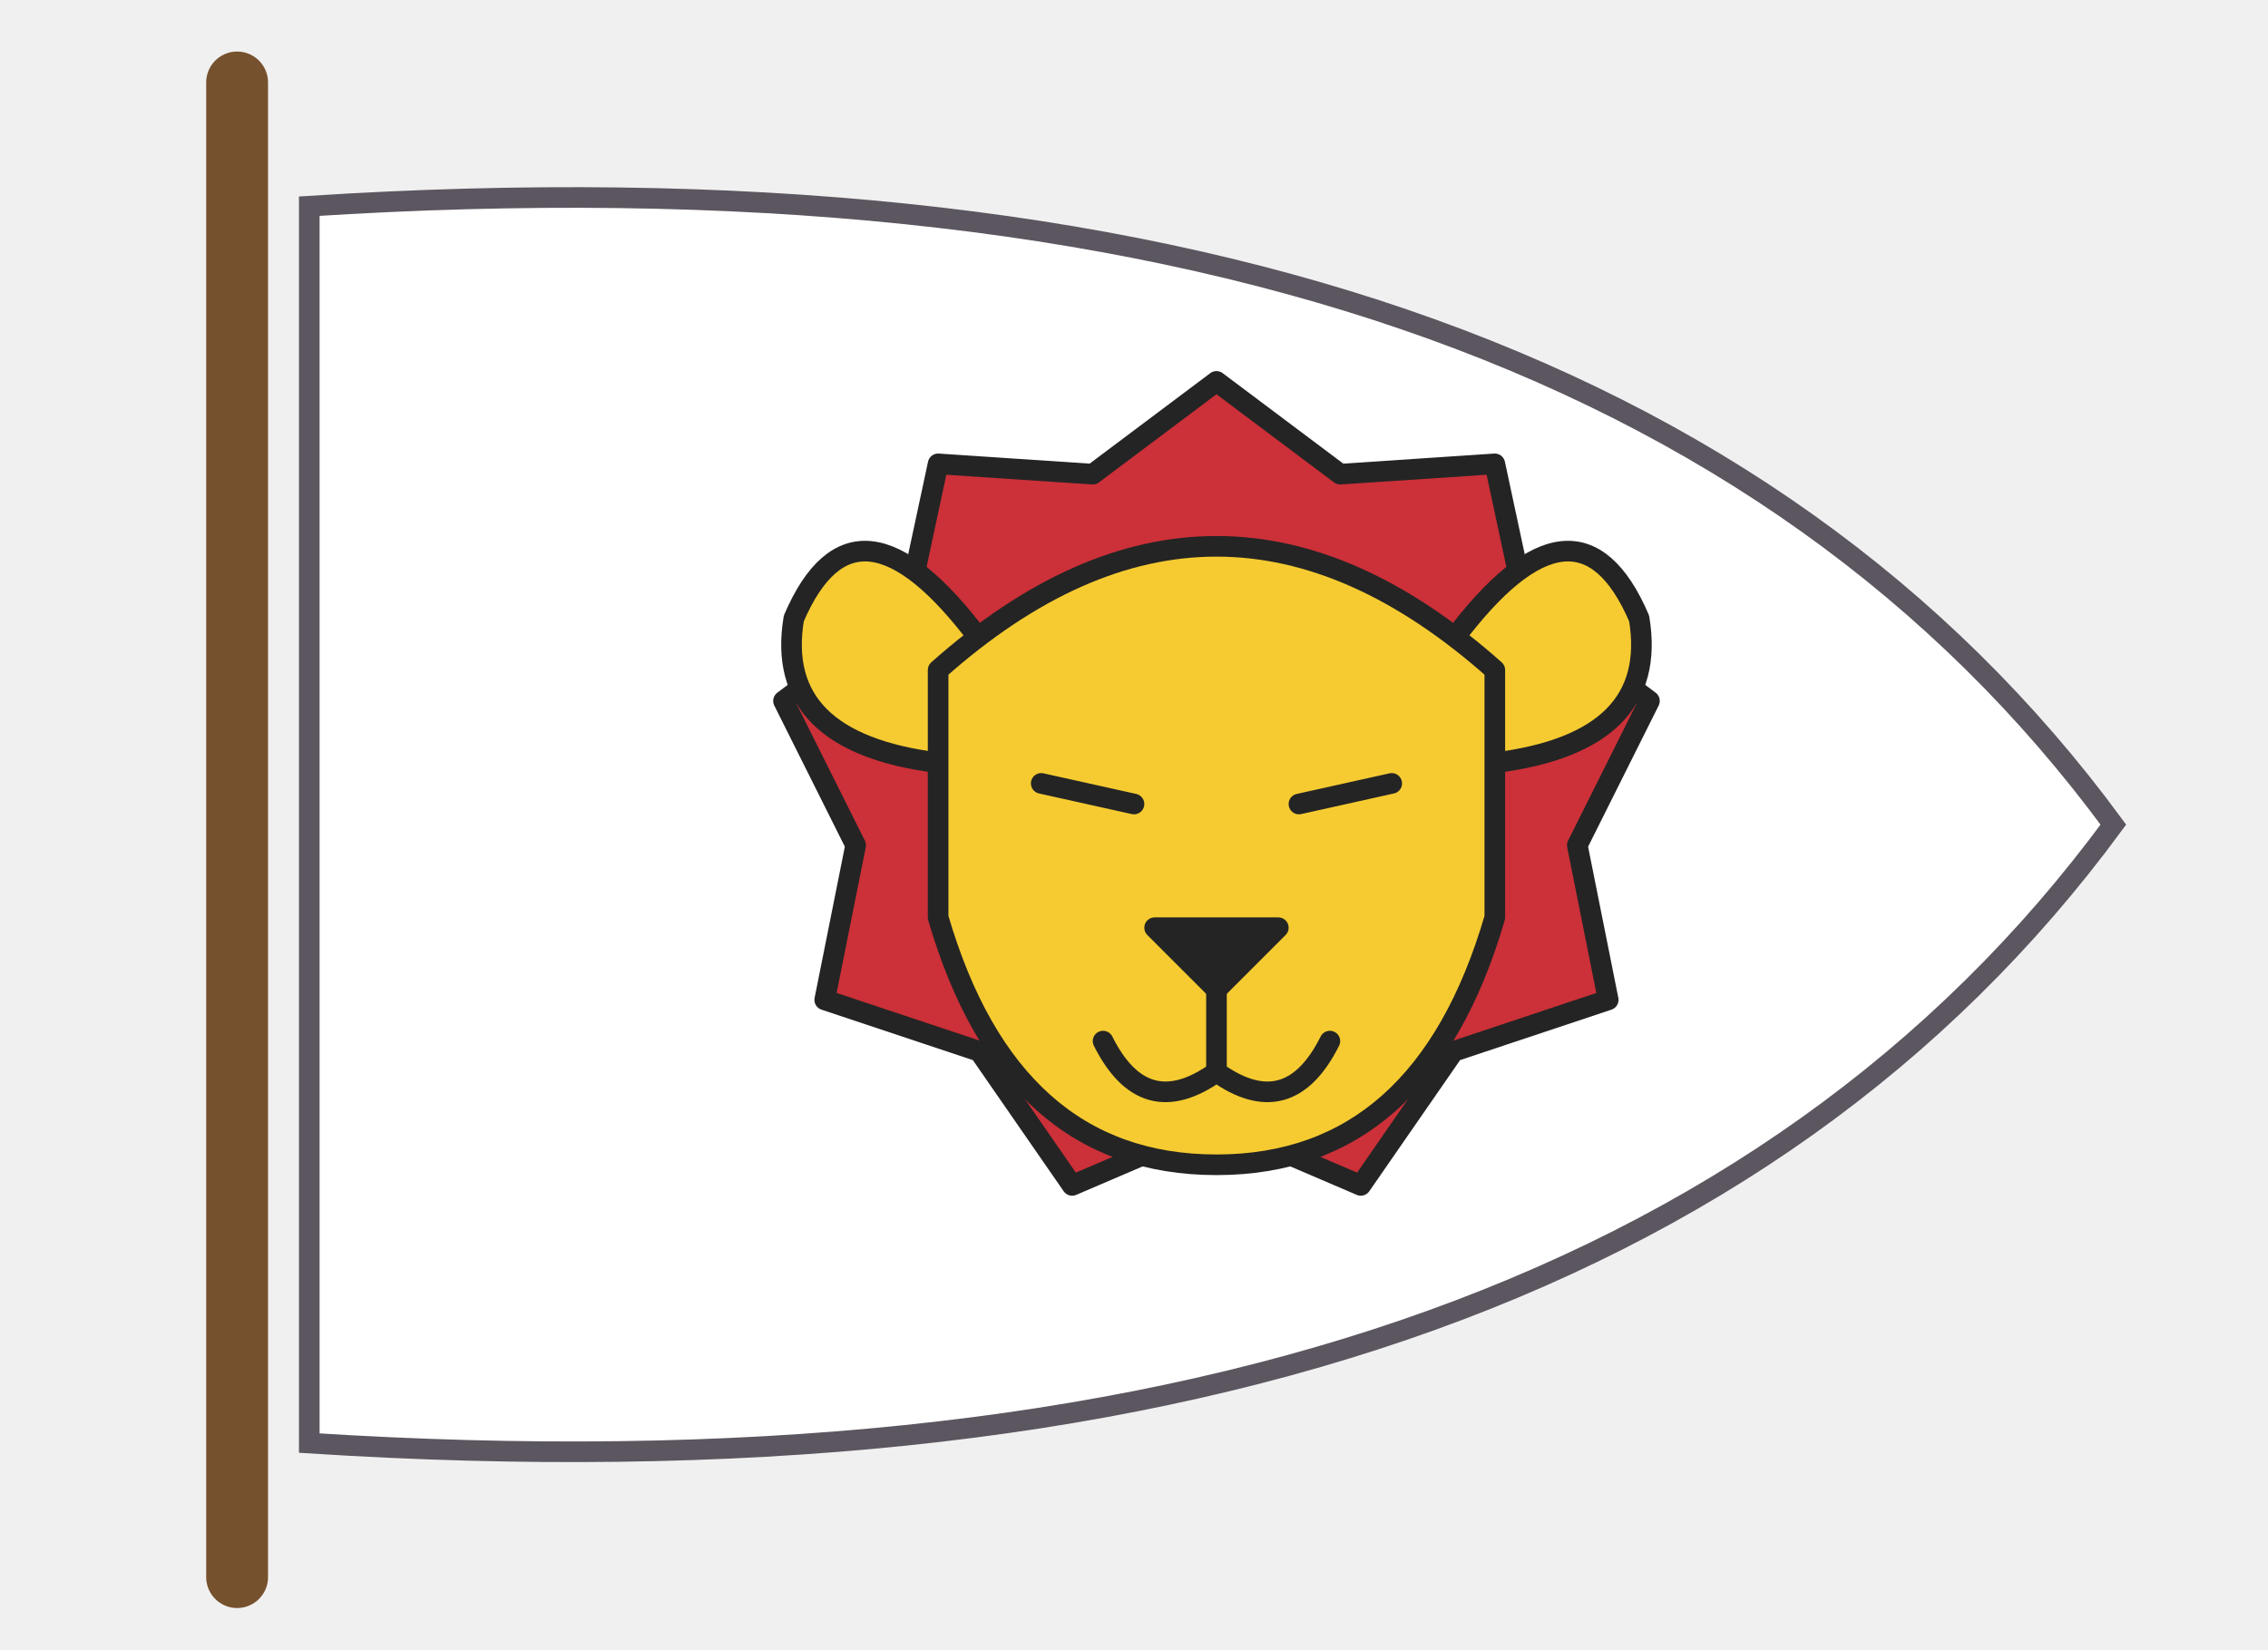
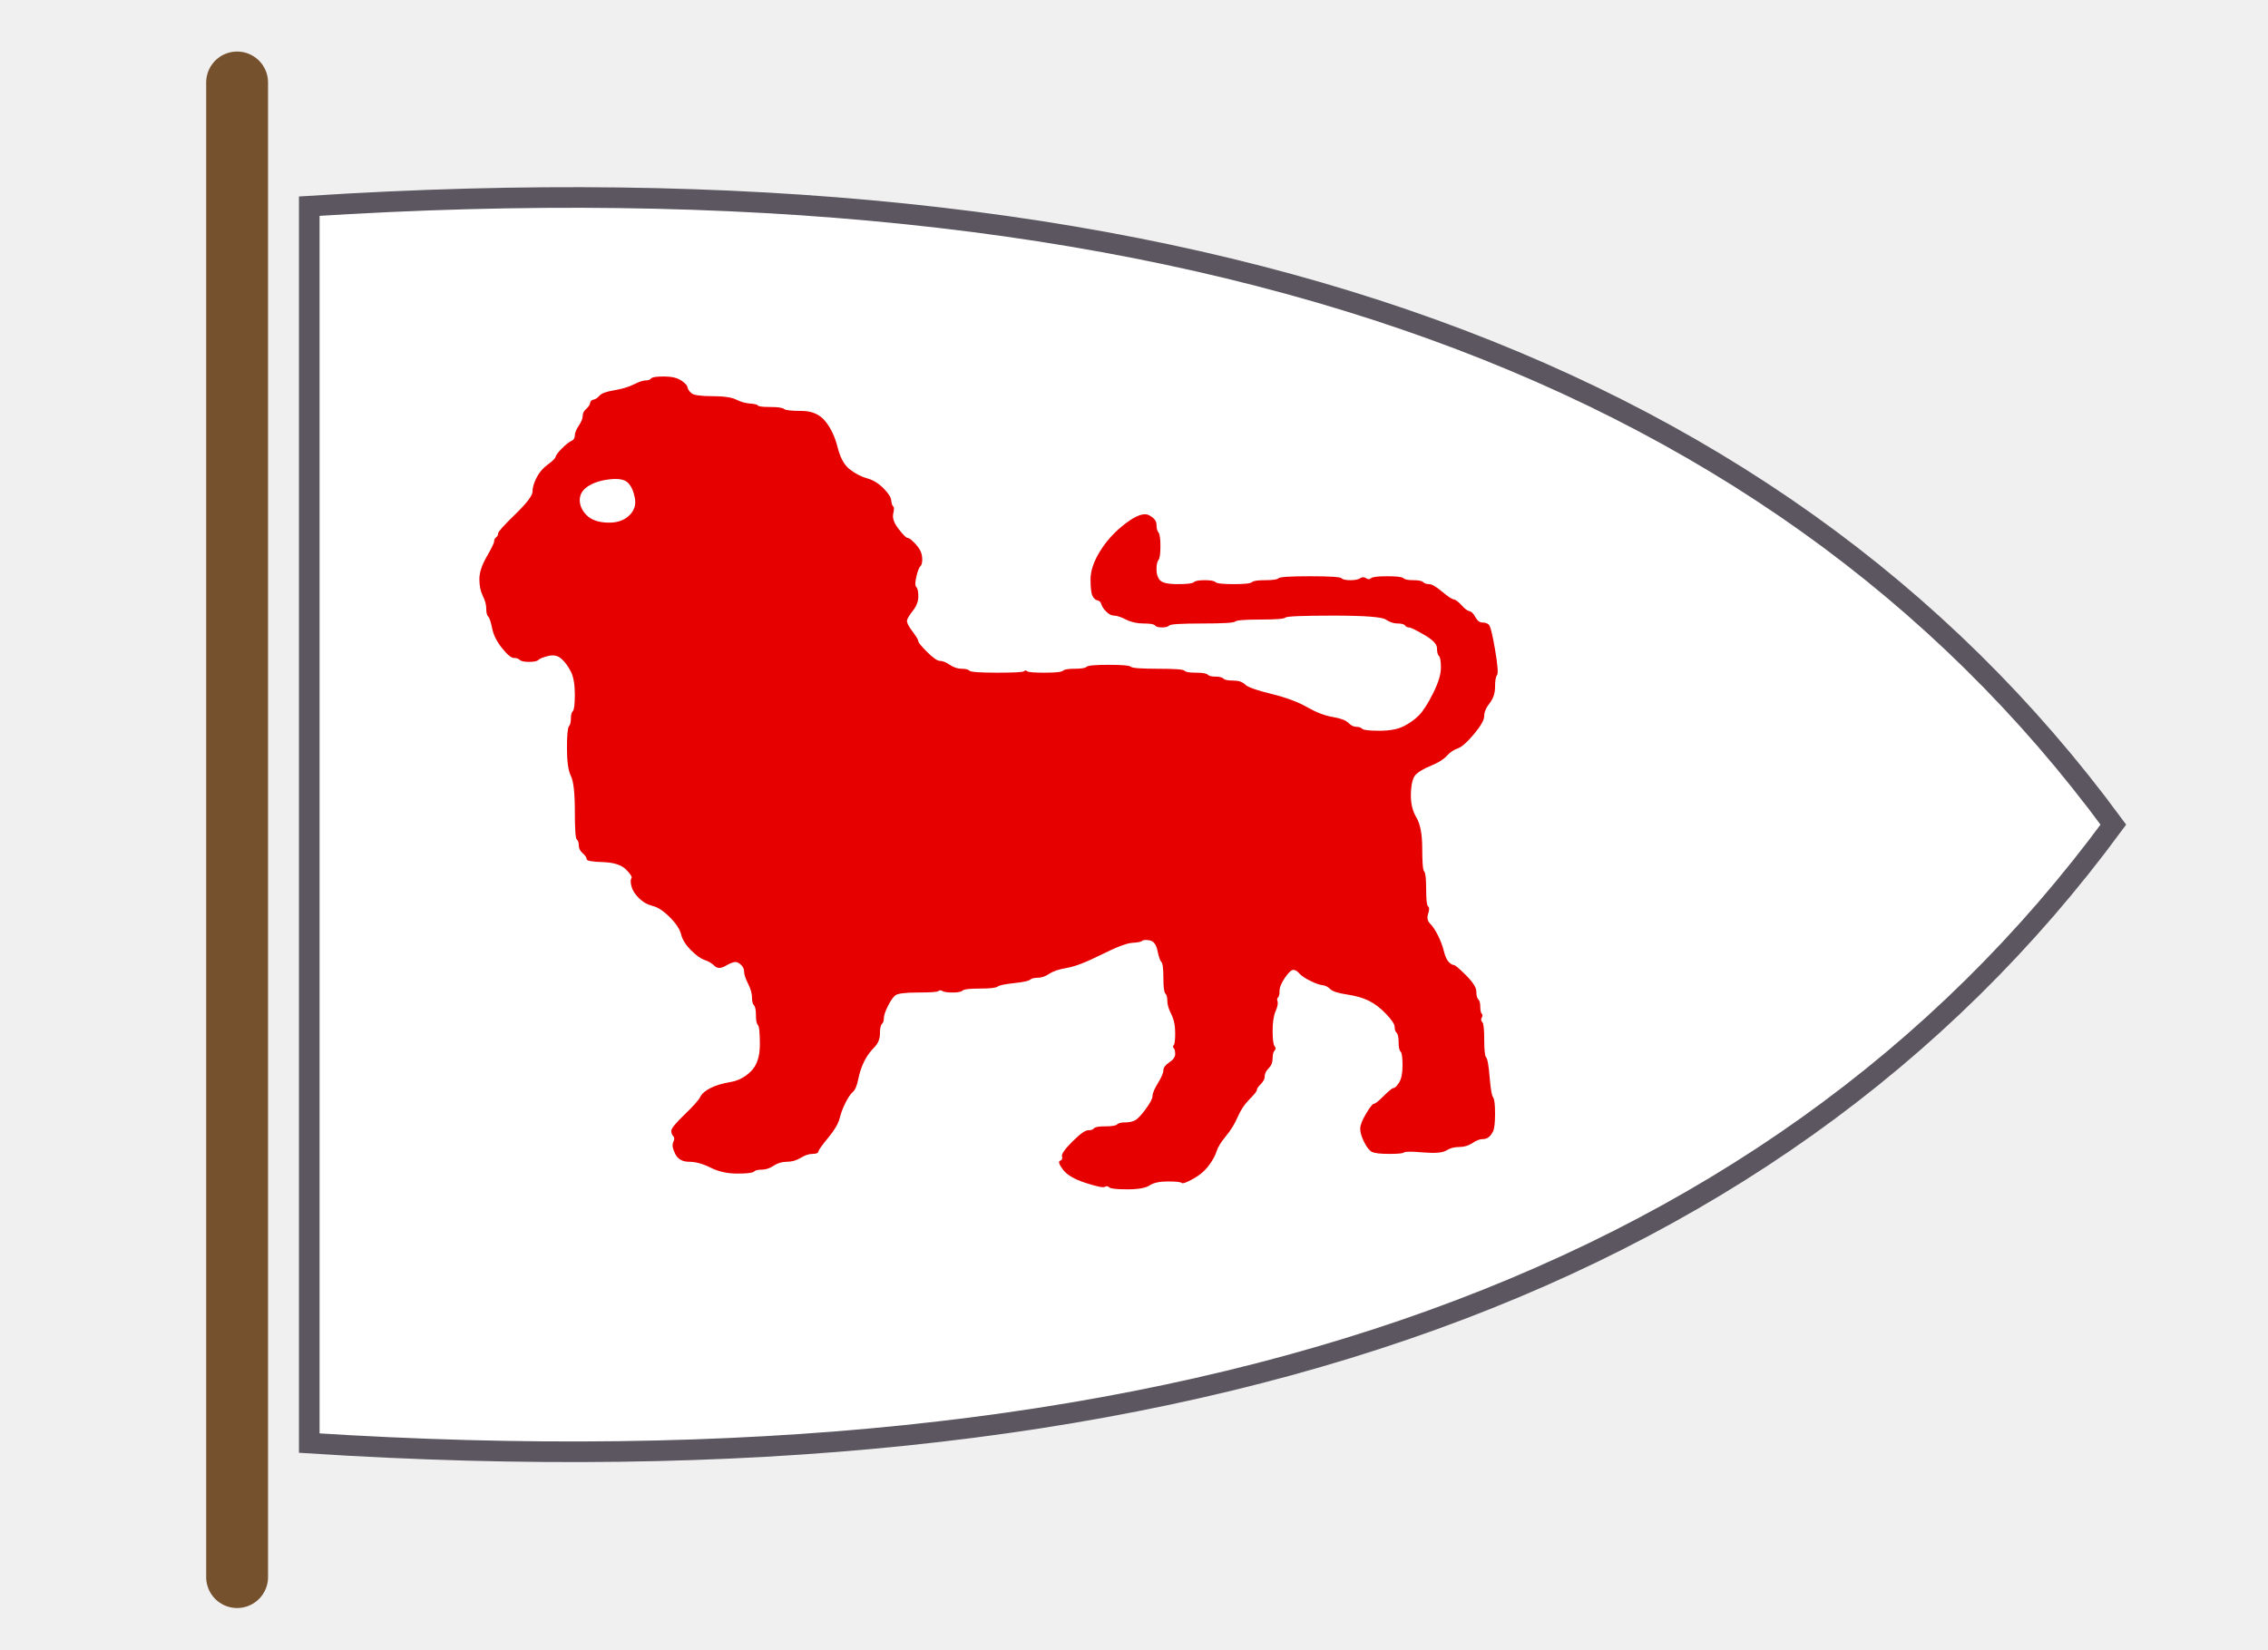
- <svg xmlns="http://www.w3.org/2000/svg" viewBox="0 0 220 160" role="img" aria-labelledby="title">
+ <svg xmlns="http://www.w3.org/2000/svg" viewBox="0 0 220 160">
+   <defs>
+     <clipPath id="flag-inner">
+       <path d="M34 24 Q153 17 197 80 Q153 139 34 136 Z" />
+     </clipPath>
+   </defs>
  <path d="M23 8v145" fill="none" stroke="#76512d" stroke-width="6" stroke-linecap="round" />
-   <path d="M30 20Q155 12 205 80Q155 148 30 140Z" fill="#fff" stroke="#5c5660" stroke-width="2" />
-   <g id="simbolo" transform="translate(118 80)" stroke="#242424" stroke-width="2" stroke-linejoin="round">
-     <path d="m0-43 12 9 15-1 3 14 12 9-7 14 3 15-15 5-9 13-14-6-14 6-9-13-15-5 3-15-7-14 12-9 3-14 15 1Z" fill="#cc3038" />
-     <path d="M-23-18q-12-16-18-2-2 12 14 14m50-12q12-16 18-2 2 12-14 14" fill="#f5cb31" />
-     <path d="M-27-15q27-24 54 0v24q-7 24-27 24T-27 9Z" fill="#f5cb31" />
-     <path d="m-17-4 9 2m25-2-9 2" fill="none" stroke-linecap="round" />
-     <path d="m-6 10 6 6 6-6Z" fill="#242424" />
-     <path d="M0 16v8m-11-3q4 8 11 3 7 5 11-3" fill="none" stroke-linecap="round" />
+   <path d="M30 20Q155 12 205 80Q155 148 30 140Z" fill="#fff" />
+   <g clip-path="url(#flag-inner)">
+     <g transform="translate(96 76) scale(0.9) translate(-110 -80)">
+       <svg x="55" y="34" width="110" height="92" viewBox="0 0 1037 827" preserveAspectRatio="xMidYMid meet">
+         <path d="M 116.0,23.5 Q 113.0,24.0 112.5,27.0 Q 112.0,30.0 108.5,33.0 Q 105.0,36.0 105.0,40.0 Q 105.0,44.0 101.0,50.0 Q 97.0,56.0 97.0,60.0 Q 97.0,64.0 93.5,65.5 Q 90.0,67.0 84.0,73.0 Q 78.0,79.0 77.5,81.5 Q 77.0,84.0 69.5,89.5 Q 62.0,95.0 58.0,103.0 Q 54.0,111.0 54.0,117.0 Q 54.0,123.0 36.5,140.0 Q 19.0,157.0 19.0,159.5 Q 19.0,162.0 17.0,163.5 Q 15.0,165.0 15.0,167.5 Q 15.0,170.0 7.5,183.0 Q 0.0,196.0 0.0,206.0 Q 0.0,216.0 3.5,223.0 Q 7.0,230.0 7.0,236.0 Q 7.0,242.0 9.0,244.0 Q 11.0,246.0 13.0,256.0 Q 15.0,266.0 23.0,276.0 Q 31.0,286.0 35.0,286.0 Q 39.0,286.0 41.0,288.0 Q 43.0,290.0 50.5,290.0 Q 58.0,290.0 60.0,288.0 Q 62.0,286.0 70.0,284.0 Q 78.0,282.0 83.5,287.0 Q 89.0,292.0 93.0,300.0 Q 97.0,308.0 97.0,323.0 Q 97.0,338.0 95.0,340.0 Q 93.0,342.0 93.0,347.5 Q 93.0,353.0 91.0,355.5 Q 89.0,358.0 89.0,378.0 Q 89.0,398.0 93.0,406.0 Q 97.0,414.0 97.0,441.5 Q 97.0,469.0 99.0,470.5 Q 101.0,472.0 101.0,476.5 Q 101.0,481.0 105.0,484.5 Q 109.0,488.0 109.0,490.5 Q 109.0,493.0 125.5,493.5 Q 142.0,494.0 149.0,501.0 Q 156.0,508.0 154.5,510.0 Q 153.0,512.0 154.5,518.0 Q 156.0,524.0 162.0,530.0 Q 168.0,536.0 176.0,538.0 Q 184.0,540.0 193.5,549.5 Q 203.0,559.0 205.0,567.0 Q 207.0,575.0 215.0,583.0 Q 223.0,591.0 229.0,593.0 Q 235.0,595.0 239.0,599.0 Q 243.0,603.0 250.0,599.0 Q 257.0,595.0 260.0,595.0 Q 263.0,595.0 266.0,598.0 Q 269.0,601.0 269.0,605.0 Q 269.0,609.0 273.0,617.0 Q 277.0,625.0 277.0,631.0 Q 277.0,637.0 279.0,639.0 Q 281.0,641.0 281.0,649.0 Q 281.0,657.0 283.0,659.0 Q 285.0,661.0 285.0,679.0 Q 285.0,697.0 276.0,706.0 Q 267.0,715.0 255.0,717.0 Q 243.0,719.0 235.0,723.0 Q 227.0,727.0 224.5,732.0 Q 222.0,737.0 208.5,750.0 Q 195.0,763.0 195.0,766.5 Q 195.0,770.0 197.0,772.0 Q 199.0,774.0 197.0,778.0 Q 195.0,782.0 199.0,790.0 Q 203.0,798.0 213.0,798.0 Q 223.0,798.0 235.0,804.0 Q 247.0,810.0 262.0,810.0 Q 277.0,810.0 279.0,808.0 Q 281.0,806.0 287.0,806.0 Q 293.0,806.0 299.0,802.0 Q 305.0,798.0 312.5,798.0 Q 320.0,798.0 326.5,794.0 Q 333.0,790.0 338.5,790.0 Q 344.0,790.0 344.5,787.5 Q 345.0,785.0 354.5,773.5 Q 364.0,762.0 366.0,754.0 Q 368.0,746.0 372.0,738.0 Q 376.0,730.0 379.5,727.0 Q 383.0,724.0 385.0,714.0 Q 387.0,704.0 391.0,696.0 Q 395.0,688.0 401.0,682.0 Q 407.0,676.0 407.0,668.0 Q 407.0,660.0 409.0,658.0 Q 411.0,656.0 411.0,652.0 Q 411.0,648.0 415.0,640.0 Q 419.0,632.0 422.5,629.0 Q 426.0,626.0 445.5,626.0 Q 465.0,626.0 466.5,624.5 Q 468.0,623.0 470.5,624.5 Q 473.0,626.0 481.0,626.0 Q 489.0,626.0 491.0,624.0 Q 493.0,622.0 508.5,622.0 Q 524.0,622.0 526.5,620.0 Q 529.0,618.0 543.0,616.5 Q 557.0,615.0 559.5,613.0 Q 562.0,611.0 567.5,611.0 Q 573.0,611.0 579.0,607.0 Q 585.0,603.0 597.0,601.0 Q 609.0,599.0 632.0,587.5 Q 655.0,576.0 663.5,575.5 Q 672.0,575.0 673.5,573.5 Q 675.0,572.0 681.0,573.0 Q 687.0,574.0 689.0,583.5 Q 691.0,593.0 693.0,595.0 Q 695.0,597.0 695.0,611.0 Q 695.0,625.0 697.0,627.0 Q 699.0,629.0 699.0,634.5 Q 699.0,640.0 703.0,648.0 Q 707.0,656.0 707.0,667.0 Q 707.0,678.0 705.5,679.5 Q 704.0,681.0 705.5,682.5 Q 707.0,684.0 707.0,688.5 Q 707.0,693.0 701.0,697.0 Q 695.0,701.0 695.0,705.0 Q 695.0,709.0 689.5,718.0 Q 684.0,727.0 684.0,731.0 Q 684.0,735.0 677.0,744.5 Q 670.0,754.0 666.0,756.0 Q 662.0,758.0 656.0,758.0 Q 650.0,758.0 648.0,760.0 Q 646.0,762.0 636.0,762.0 Q 626.0,762.0 624.5,764.0 Q 623.0,766.0 618.5,766.0 Q 614.0,766.0 602.5,777.5 Q 591.0,789.0 592.0,792.5 Q 593.0,796.0 590.0,797.0 Q 587.0,798.0 593.0,806.0 Q 599.0,814.0 616.0,819.5 Q 633.0,825.0 635.5,823.5 Q 638.0,822.0 640.0,824.0 Q 642.0,826.0 658.5,826.0 Q 675.0,826.0 681.0,822.0 Q 687.0,818.0 699.5,818.0 Q 712.0,818.0 713.5,819.5 Q 715.0,821.0 725.0,815.5 Q 735.0,810.0 741.0,802.0 Q 747.0,794.0 749.0,787.5 Q 751.0,781.0 758.5,772.0 Q 766.0,763.0 770.5,752.5 Q 775.0,742.0 782.5,734.5 Q 790.0,727.0 790.0,725.0 Q 790.0,723.0 794.0,719.0 Q 798.0,715.0 798.0,711.0 Q 798.0,707.0 802.0,703.0 Q 806.0,699.0 806.0,693.0 Q 806.0,687.0 808.0,685.0 Q 810.0,683.0 808.0,680.5 Q 806.0,678.0 806.0,665.0 Q 806.0,652.0 809.0,645.0 Q 812.0,638.0 811.0,635.0 Q 810.0,632.0 811.5,631.0 Q 813.0,630.0 813.0,624.5 Q 813.0,619.0 818.5,611.0 Q 824.0,603.0 827.0,603.0 Q 830.0,603.0 833.0,606.5 Q 836.0,610.0 844.0,614.0 Q 852.0,618.0 856.5,618.5 Q 861.0,619.0 864.5,622.5 Q 868.0,626.0 881.5,628.0 Q 895.0,630.0 904.0,634.5 Q 913.0,639.0 921.5,648.0 Q 930.0,657.0 930.0,661.0 Q 930.0,665.0 932.0,667.0 Q 934.0,669.0 934.0,676.5 Q 934.0,684.0 936.0,686.0 Q 938.0,688.0 938.0,700.0 Q 938.0,712.0 934.5,717.5 Q 931.0,723.0 929.0,723.0 Q 927.0,723.0 919.0,731.0 Q 911.0,739.0 909.0,739.0 Q 907.0,739.0 901.0,749.0 Q 895.0,759.0 895.0,764.5 Q 895.0,770.0 899.0,778.0 Q 903.0,786.0 907.0,788.0 Q 911.0,790.0 924.5,790.0 Q 938.0,790.0 939.5,788.5 Q 941.0,787.0 959.0,788.5 Q 977.0,790.0 982.5,786.5 Q 988.0,783.0 995.5,783.0 Q 1003.0,783.0 1009.0,779.0 Q 1015.0,775.0 1019.0,775.0 Q 1023.0,775.0 1025.5,773.0 Q 1028.0,771.0 1030.0,767.0 Q 1032.0,763.0 1032.0,749.0 Q 1032.0,735.0 1030.0,732.5 Q 1028.0,730.0 1026.5,712.0 Q 1025.0,694.0 1023.0,692.0 Q 1021.0,690.0 1021.0,674.0 Q 1021.0,658.0 1019.0,656.0 Q 1017.0,654.0 1018.5,651.5 Q 1020.0,649.0 1018.5,647.5 Q 1017.0,646.0 1017.0,640.5 Q 1017.0,635.0 1015.0,633.0 Q 1013.0,631.0 1013.0,625.0 Q 1013.0,619.0 1002.5,608.5 Q 992.0,598.0 990.0,598.0 Q 988.0,598.0 985.0,595.0 Q 982.0,592.0 980.0,584.0 Q 978.0,576.0 974.0,568.0 Q 970.0,560.0 966.0,556.0 Q 962.0,552.0 964.0,546.0 Q 966.0,540.0 964.0,538.5 Q 962.0,537.0 962.0,521.0 Q 962.0,505.0 960.0,503.0 Q 958.0,501.0 958.0,479.5 Q 958.0,458.0 952.0,448.0 Q 946.0,438.0 946.5,423.5 Q 947.0,409.0 951.5,404.5 Q 956.0,400.0 967.0,395.5 Q 978.0,391.0 983.0,385.5 Q 988.0,380.0 994.0,378.0 Q 1000.0,376.0 1010.5,363.5 Q 1021.0,351.0 1021.0,345.0 Q 1021.0,339.0 1026.5,332.0 Q 1032.0,325.0 1032.0,315.5 Q 1032.0,306.0 1034.0,303.5 Q 1036.0,301.0 1032.0,277.5 Q 1028.0,254.0 1025.5,252.0 Q 1023.0,250.0 1019.0,250.0 Q 1015.0,250.0 1012.0,244.5 Q 1009.0,239.0 1006.0,238.5 Q 1003.0,238.0 998.0,232.5 Q 993.0,227.0 990.0,226.5 Q 987.0,226.0 978.0,218.5 Q 969.0,211.0 965.0,211.0 Q 961.0,211.0 959.0,209.0 Q 957.0,207.0 949.0,207.0 Q 941.0,207.0 939.0,205.0 Q 937.0,203.0 922.5,203.0 Q 908.0,203.0 906.0,205.0 Q 904.0,207.0 901.0,205.0 Q 898.0,203.0 895.0,205.0 Q 892.0,207.0 885.0,207.0 Q 878.0,207.0 876.0,205.0 Q 874.0,203.0 844.0,203.0 Q 814.0,203.0 812.0,205.0 Q 810.0,207.0 798.5,207.0 Q 787.0,207.0 785.0,209.0 Q 783.0,211.0 766.5,211.0 Q 750.0,211.0 748.0,209.0 Q 746.0,207.0 737.0,207.0 Q 728.0,207.0 726.0,209.0 Q 724.0,211.0 709.5,211.0 Q 695.0,211.0 691.5,207.0 Q 688.0,203.0 688.0,196.0 Q 688.0,189.0 690.0,186.5 Q 692.0,184.0 692.0,172.5 Q 692.0,161.0 690.0,158.5 Q 688.0,156.0 688.0,150.5 Q 688.0,145.0 680.5,141.0 Q 673.0,137.0 657.0,149.0 Q 641.0,161.0 631.0,177.0 Q 621.0,193.0 621.0,206.0 Q 621.0,219.0 623.0,223.0 Q 625.0,227.0 628.0,227.5 Q 631.0,228.0 632.0,231.5 Q 633.0,235.0 637.0,239.0 Q 641.0,243.0 645.0,243.0 Q 649.0,243.0 657.0,247.0 Q 665.0,251.0 675.0,251.0 Q 685.0,251.0 686.5,253.0 Q 688.0,255.0 693.5,255.0 Q 699.0,255.0 701.0,253.0 Q 703.0,251.0 734.5,251.0 Q 766.0,251.0 768.0,249.0 Q 770.0,247.0 793.5,247.0 Q 817.0,247.0 819.0,245.0 Q 821.0,243.0 868.0,243.0 Q 915.0,243.0 921.0,247.0 Q 927.0,251.0 933.0,251.0 Q 939.0,251.0 940.5,253.0 Q 942.0,255.0 944.5,255.0 Q 947.0,255.0 960.0,262.5 Q 973.0,270.0 973.0,276.0 Q 973.0,282.0 975.0,284.0 Q 977.0,286.0 977.0,296.0 Q 977.0,306.0 969.0,322.0 Q 961.0,338.0 954.5,344.5 Q 948.0,351.0 939.0,355.5 Q 930.0,360.0 914.5,360.0 Q 899.0,360.0 897.0,358.0 Q 895.0,356.0 891.0,356.0 Q 887.0,356.0 883.0,352.0 Q 879.0,348.0 867.0,346.0 Q 855.0,344.0 841.0,336.0 Q 827.0,328.0 804.5,322.5 Q 782.0,317.0 778.0,313.0 Q 774.0,309.0 766.0,309.0 Q 758.0,309.0 756.0,307.0 Q 754.0,305.0 748.0,305.0 Q 742.0,305.0 740.0,303.0 Q 738.0,301.0 728.0,301.0 Q 718.0,301.0 716.5,299.0 Q 715.0,297.0 689.5,297.0 Q 664.0,297.0 662.0,295.0 Q 660.0,293.0 639.5,293.0 Q 619.0,293.0 617.0,295.0 Q 615.0,297.0 605.0,297.0 Q 595.0,297.0 593.0,299.0 Q 591.0,301.0 574.5,301.0 Q 558.0,301.0 556.5,299.5 Q 555.0,298.0 553.5,299.5 Q 552.0,301.0 526.0,301.0 Q 500.0,301.0 498.0,299.0 Q 496.0,297.0 490.0,297.0 Q 484.0,297.0 478.0,293.0 Q 472.0,289.0 468.0,289.0 Q 464.0,289.0 455.0,280.0 Q 446.0,271.0 446.0,269.0 Q 446.0,267.0 440.0,259.0 Q 434.0,251.0 434.5,248.0 Q 435.0,245.0 440.5,238.0 Q 446.0,231.0 446.0,223.5 Q 446.0,216.0 444.0,214.0 Q 442.0,212.0 444.0,203.5 Q 446.0,195.0 448.0,193.0 Q 450.0,191.0 450.0,186.0 Q 450.0,181.0 448.0,177.0 Q 446.0,173.0 441.5,168.5 Q 437.0,164.0 435.0,164.0 Q 433.0,164.0 426.0,155.0 Q 419.0,146.0 420.5,139.5 Q 422.0,133.0 420.5,132.0 Q 419.0,131.0 418.5,126.0 Q 418.0,121.0 410.5,113.5 Q 403.0,106.0 394.0,103.5 Q 385.0,101.0 376.5,94.5 Q 368.0,88.0 364.0,72.0 Q 360.0,56.0 351.5,45.5 Q 343.0,35.0 327.5,35.0 Q 312.0,35.0 309.5,33.0 Q 307.0,31.0 295.5,31.0 Q 284.0,31.0 283.0,29.5 Q 282.0,28.0 275.0,27.5 Q 268.0,27.0 261.0,23.5 Q 254.0,20.0 236.5,20.0 Q 219.0,20.0 215.5,17.0 Q 212.0,14.0 211.5,11.0 Q 211.0,8.0 205.0,4.0 Q 199.0,0.0 187.5,0.0 Q 176.0,0.0 174.5,2.0 Q 173.0,4.0 169.0,4.0 Q 165.0,4.0 157.0,8.0 Q 149.0,12.0 137.0,14.0 Q 125.0,16.0 122.0,19.5 Q 119.0,23.0 116.0,23.5 Z M 132.5,104.5 Q 146.0,103.0 151.0,108.0 Q 156.0,113.0 158.0,123.5 Q 160.0,134.0 152.0,141.5 Q 144.0,149.0 130.0,148.5 Q 116.0,148.0 109.0,141.0 Q 102.0,134.0 102.0,125.5 Q 102.0,117.0 110.5,111.5 Q 119.0,106.0 132.5,104.5 Z" fill="#E60000" fill-rule="evenodd" />
+       </svg>
+     </g>
  </g>
+   <path d="M30 20Q155 12 205 80Q155 148 30 140Z" fill="none" stroke="#5c5660" stroke-width="2" />
</svg>
